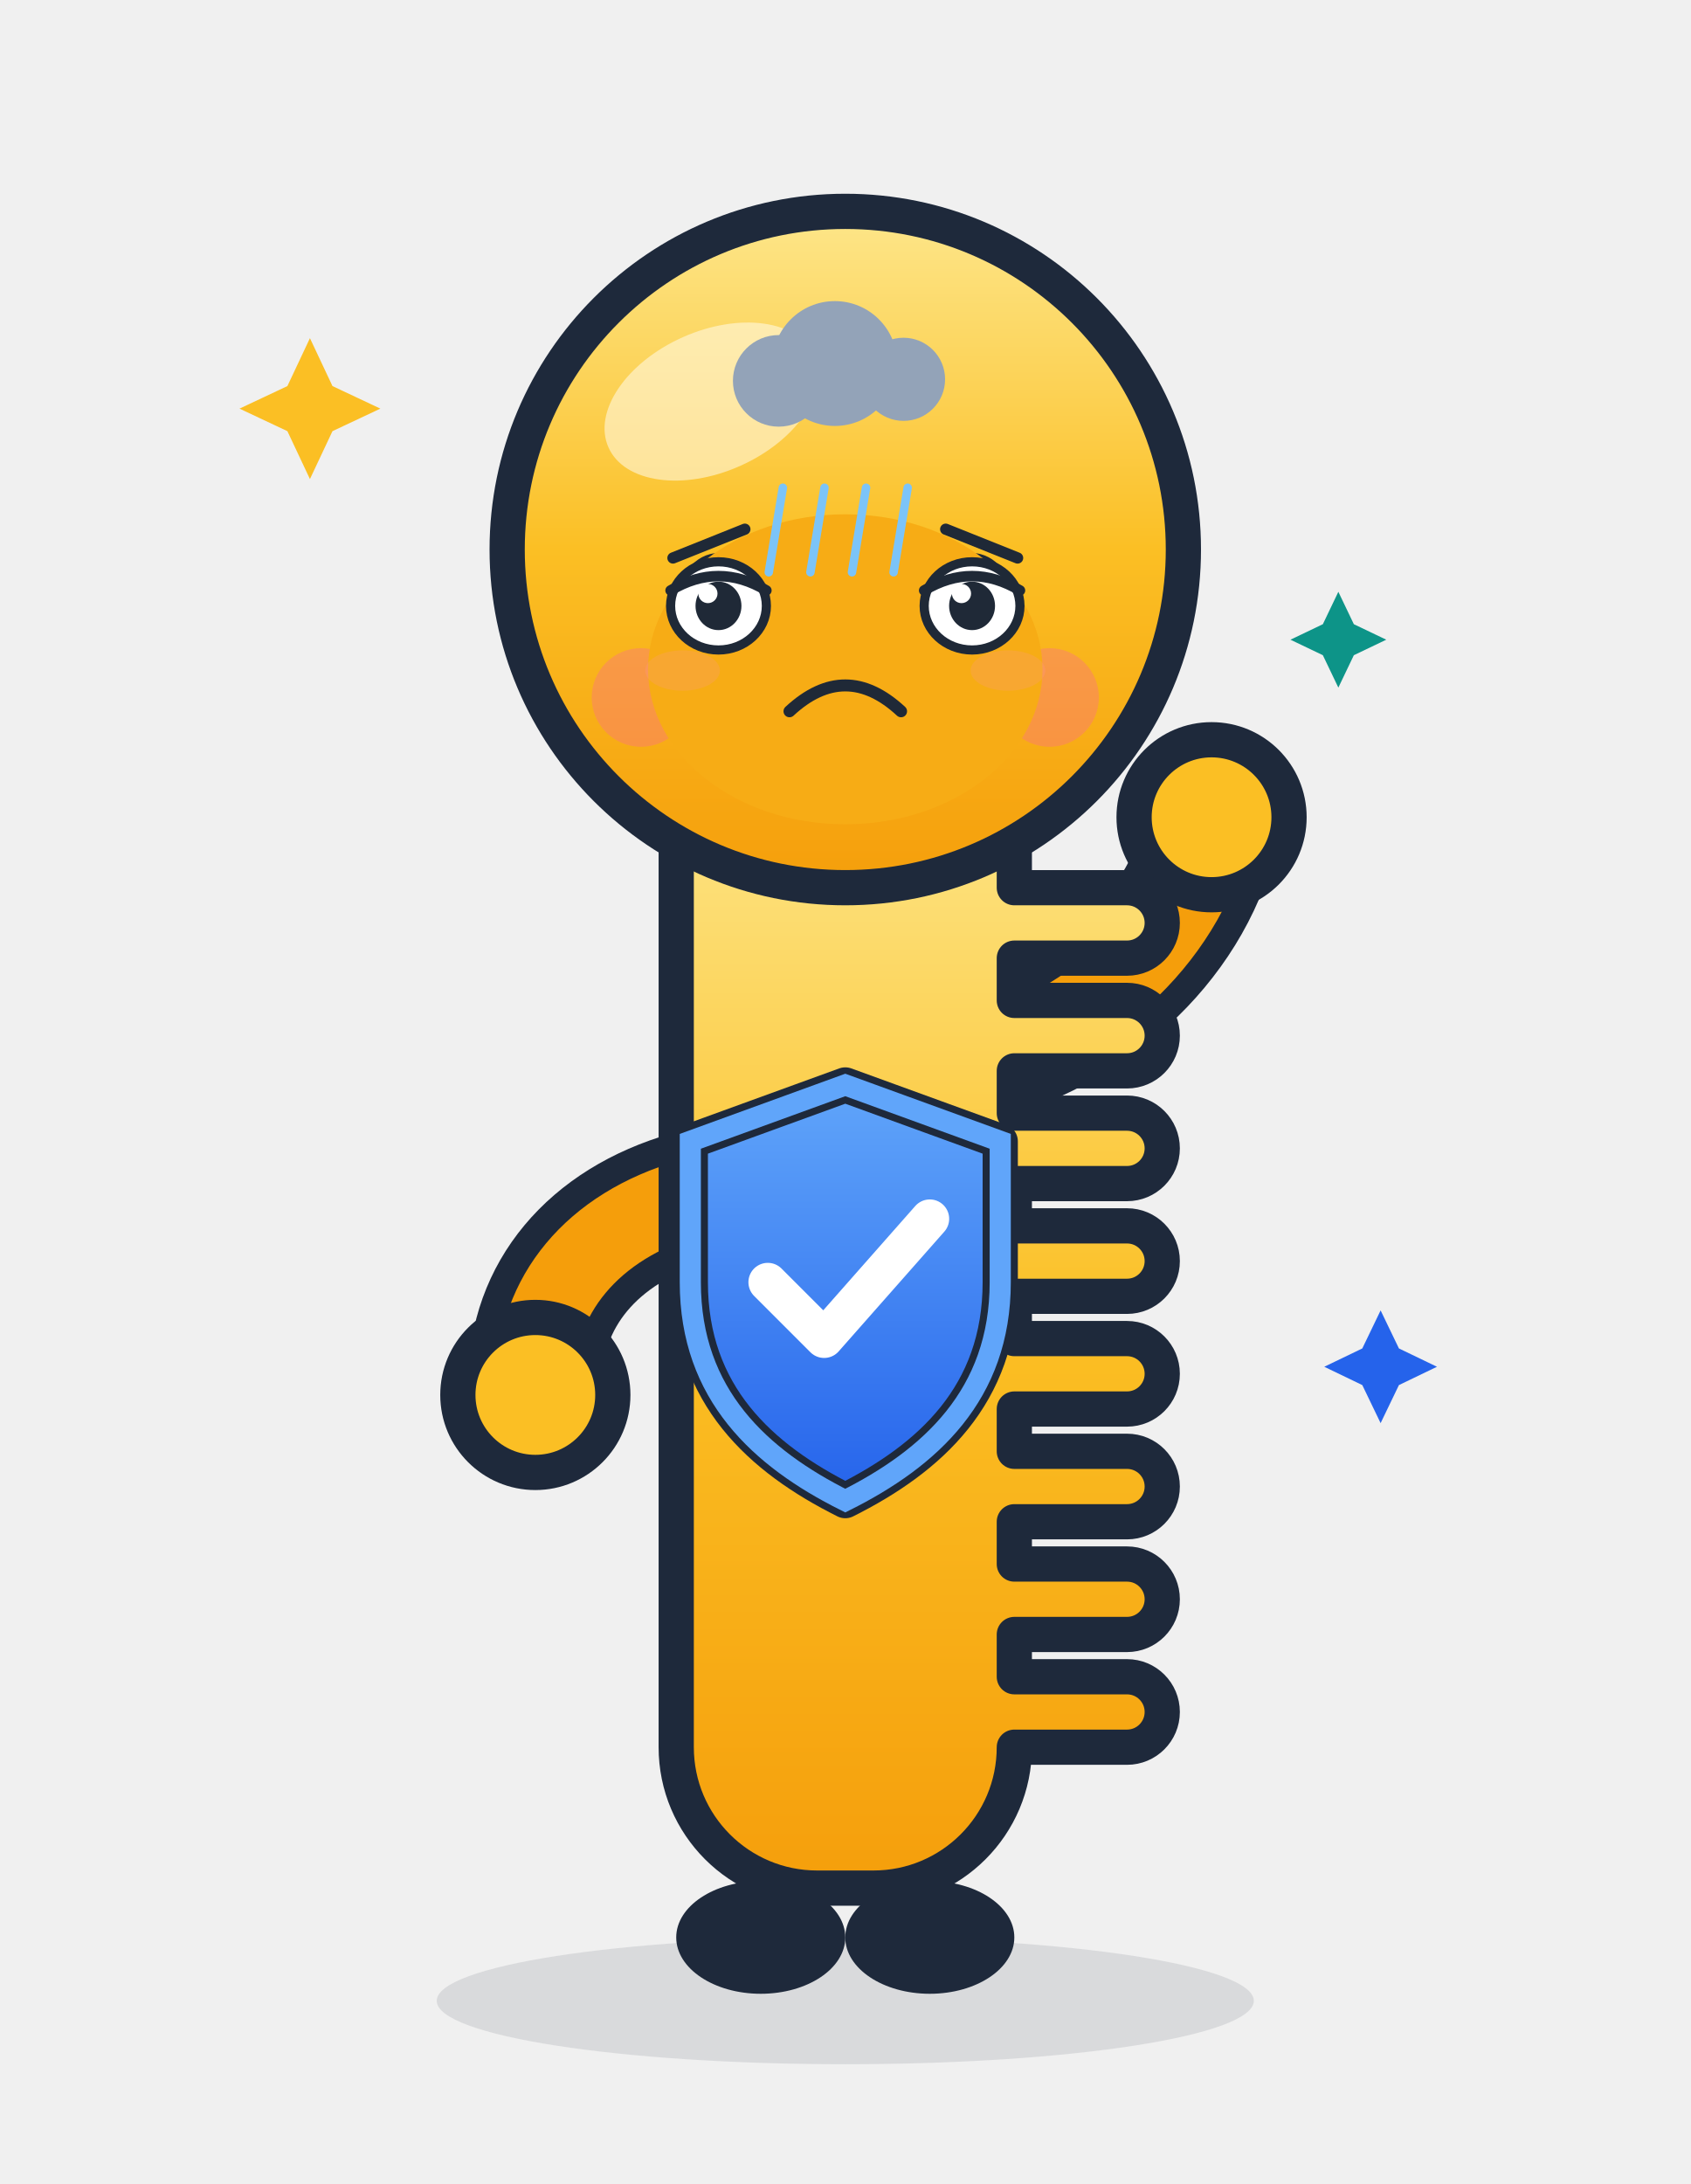
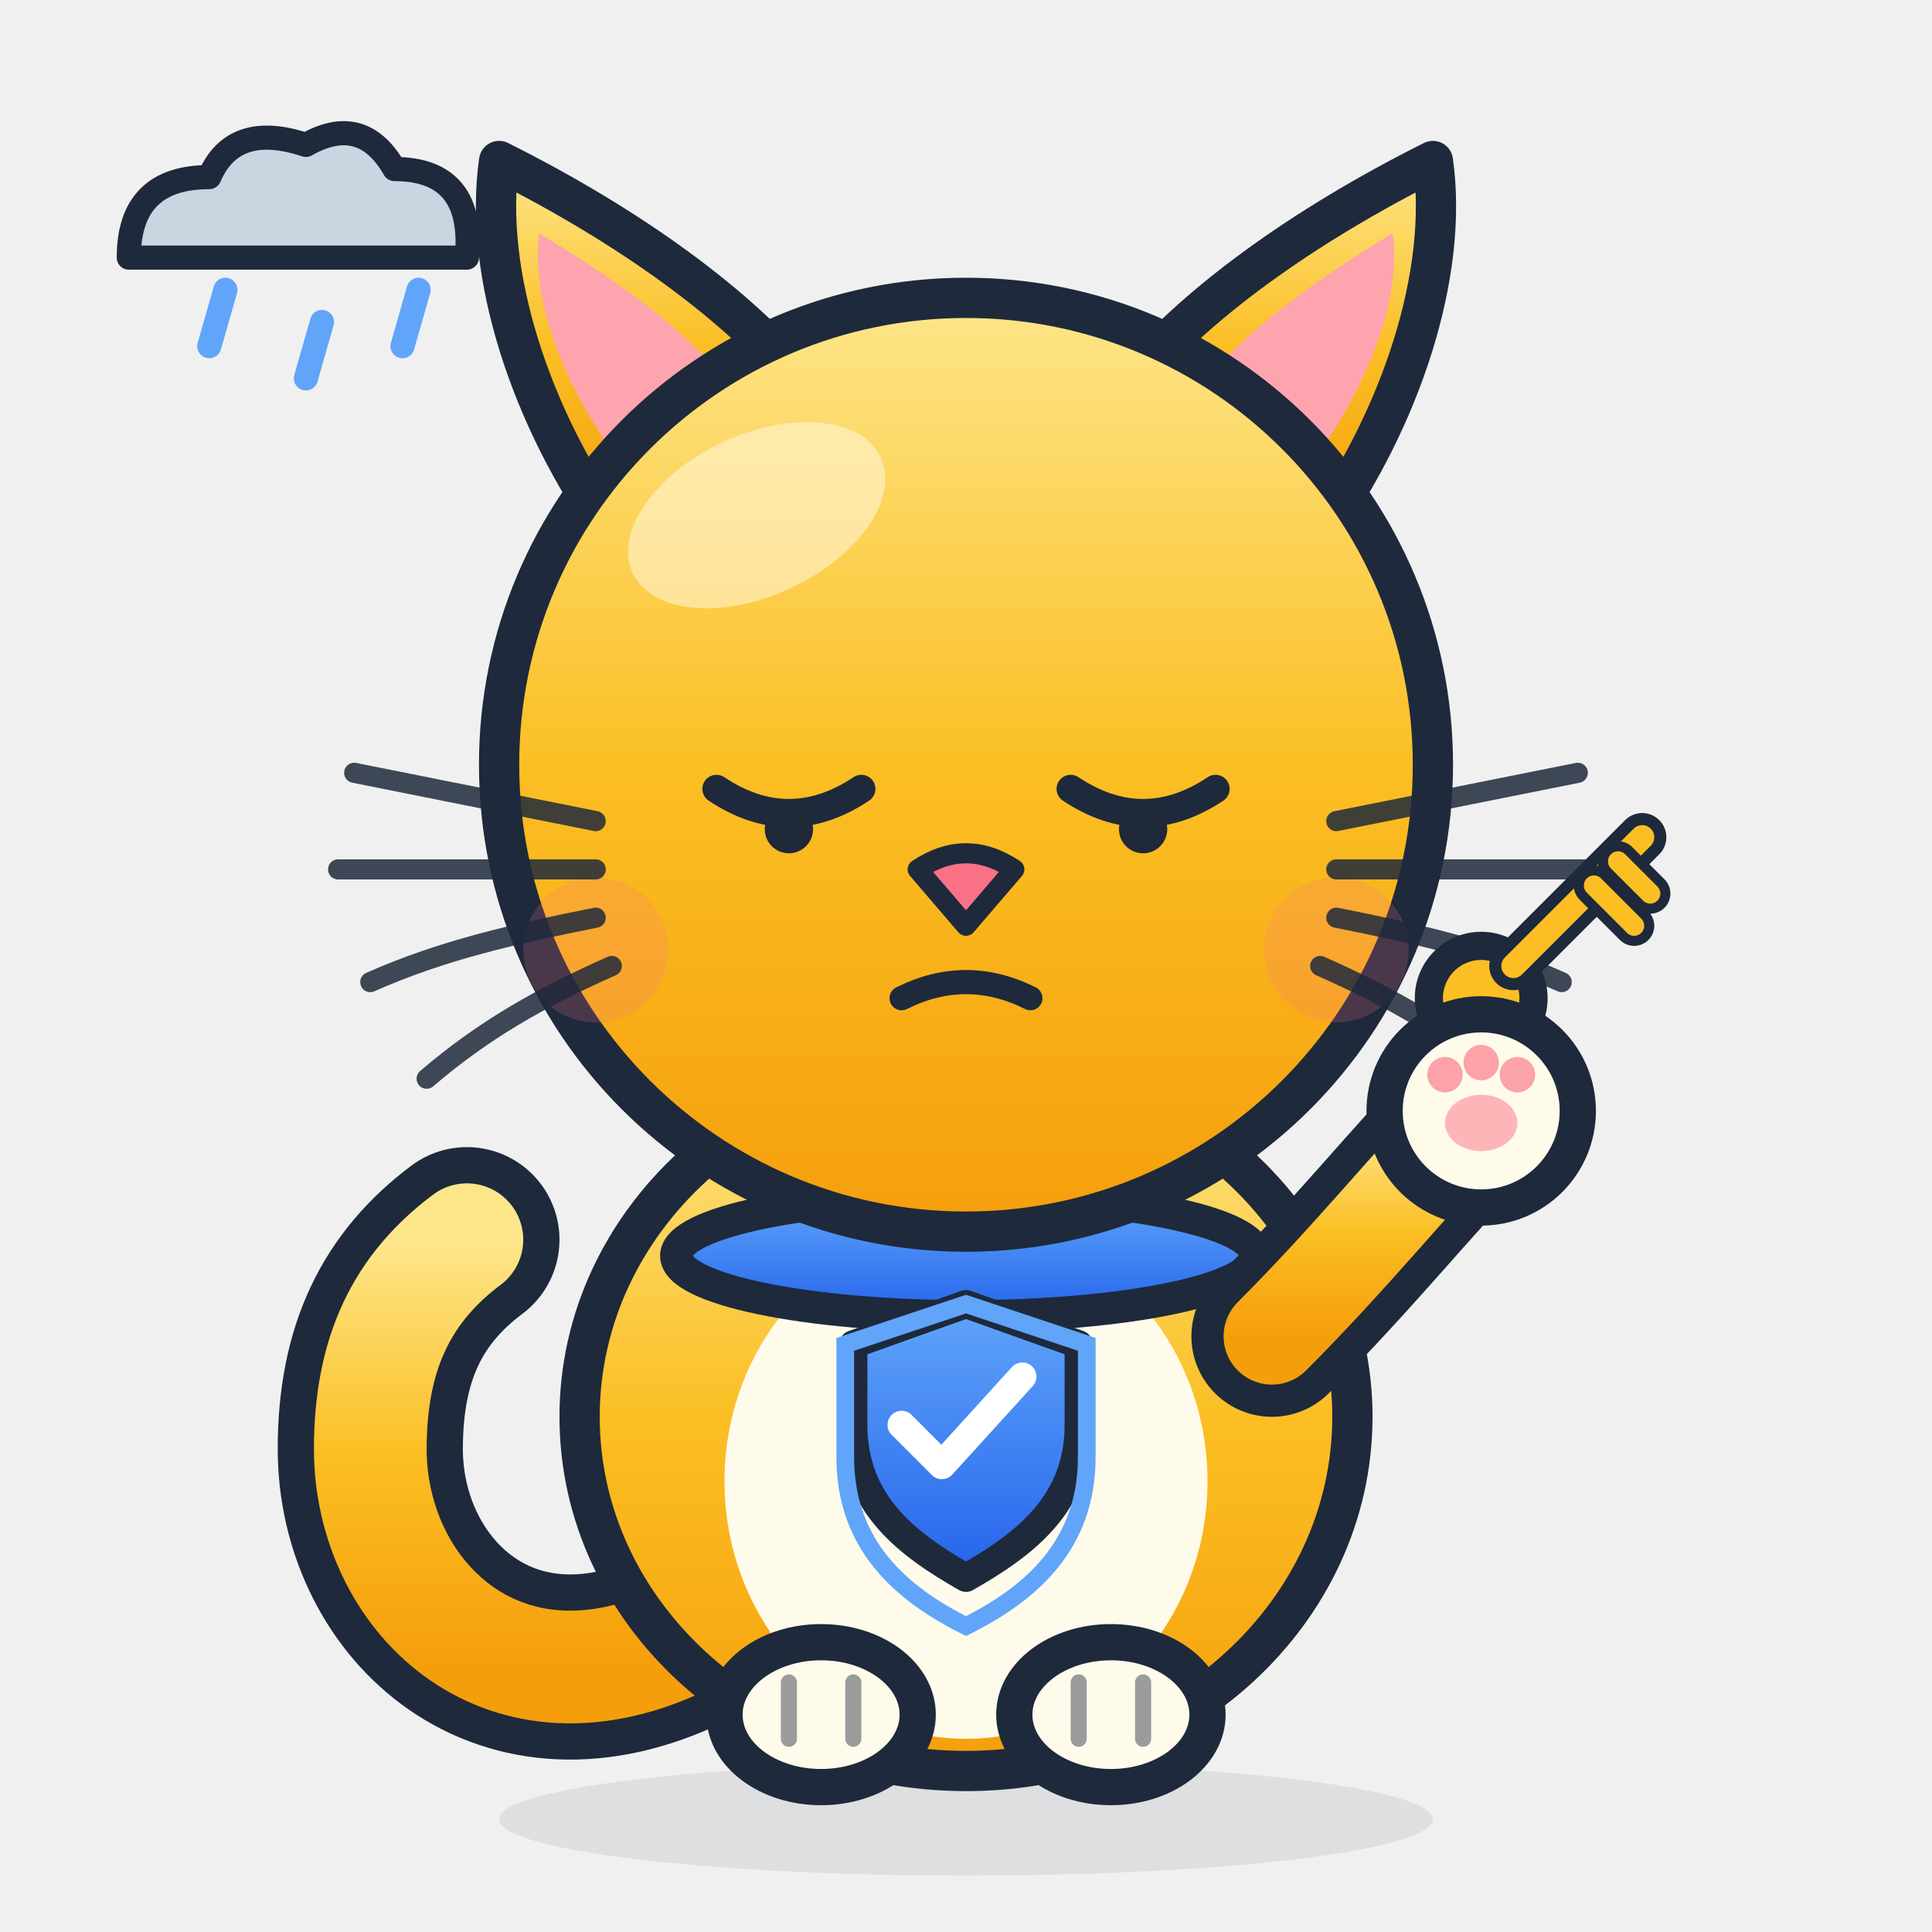
- <svg xmlns="http://www.w3.org/2000/svg" viewBox="0 0 240 310" width="240" height="310" role="img" aria-label="钥匙小卫 Kee · 沮丧 Depressed">
+ <svg xmlns="http://www.w3.org/2000/svg" width="88" height="88" viewBox="0 0 240 240" role="img" aria-label="钥匙小卫 Kee · 沮丧 Depressed">
  <style>
- .ex-motion { animation: ex-slump 4.2s ease-in-out infinite; transform-box: fill-box; transform-origin: 50% 50%; }
+ .ex-motion { animation: ex-bob 3.2s ease-in-out infinite; transform-box: fill-box; transform-origin: 50% 50%; }
.ex-anim-tear { animation: ex-tear 1.8s ease-in infinite; transform-box: fill-box; transform-origin: center; }
.ex-anim-sweat { animation: ex-tear 1.5s ease-in infinite; transform-box: fill-box; transform-origin: center; }
.ex-anim-heart { animation: ex-heart 2.2s ease-out infinite; transform-box: fill-box; transform-origin: center; }
.ex-anim-spark { animation: ex-spark 1.9s ease-in-out infinite; transform-box: fill-box; transform-origin: center; }
.ex-anim-rain { animation: ex-rain 1.4s linear infinite; transform-box: fill-box; transform-origin: center; }
.ex-anim-confetti { animation: ex-confetti 2.4s linear infinite; transform-box: fill-box; transform-origin: center; }
.ex-anim-pulse { animation: ex-pulse 1.6s ease-in-out infinite; transform-box: fill-box; transform-origin: center; }
.ex-anim-knock { animation: ex-knock 0.55s ease-in-out infinite; transform-box: fill-box; transform-origin: center; }
.ex-anim-knockline { animation: ex-knockline 0.55s ease-out infinite; transform-box: fill-box; transform-origin: center; }
.ex-anim-palm { animation: ex-palm 0.9s ease-in-out infinite; transform-box: fill-box; transform-origin: center; }
.ex-anim-steam { animation: ex-steam 1.8s ease-out infinite; transform-box: fill-box; transform-origin: center; }
.ex-anim-shock { animation: ex-shock 0.5s ease-in-out infinite; transform-box: fill-box; transform-origin: center; }
.ex-anim-please { animation: ex-please 1.4s ease-in-out infinite; transform-box: fill-box; transform-origin: center; }
.ex-anim-drift { animation: ex-drift 4.5s ease-in-out infinite; transform-box: fill-box; transform-origin: center; }
- @keyframes ex-slump { 0%,100% { transform: translateY(0); } 50% { transform: translateY(2.18px); } }
+ @keyframes ex-bob { 0%,100% { transform: translateY(0); } 50% { transform: translateY(-2.18px); } }
@keyframes ex-tear { 0% { transform: translateY(0); opacity: 0; } 18% { opacity: 1; } 100% { transform: translateY(8px); opacity: 0; } }
@keyframes ex-heart { 0% { transform: translateY(0) scale(.65); opacity: 0; } 20% { opacity: 1; } 100% { transform: translateY(-12.24px) scale(1.15); opacity: 0; } }
@keyframes ex-spark { 0%,100% { transform: scale(.6) rotate(0deg); opacity: .3; } 50% { transform: scale(1.15) rotate(25deg); opacity: 1; } }
@keyframes ex-rain { 0% { transform: translateY(0); opacity: 0; } 20% { opacity: 1; } 100% { transform: translateY(8.16px); opacity: 0; } }
@keyframes ex-confetti { 0% { transform: translateY(-4px) rotate(0deg); opacity: 1; } 100% { transform: translateY(14px) rotate(200deg); opacity: 0; } }
@keyframes ex-pulse { 0%,100% { transform: scale(1); opacity: .35; } 50% { transform: scale(1.18); opacity: .7; } }
@keyframes ex-knock { 0%,100% { transform: translateX(3.06px); } 35% { transform: translateX(0); } }
@keyframes ex-knockline { 0%,100% { transform: scaleX(.6); opacity: .35; } 35% { transform: scaleX(1); opacity: 1; } }
@keyframes ex-palm { 0%,100% { transform: translateY(0) rotate(0deg); } 50% { transform: translateY(-1px) rotate(-4deg); } }
@keyframes ex-steam { 0% { transform: translateY(0); opacity: .7; } 100% { transform: translateY(-7px); opacity: 0; } }
@keyframes ex-shock { 0%,100% { transform: scaleX(.7); opacity: .4; } 50% { transform: scaleX(1.25); opacity: 1; } }
@keyframes ex-please { 0%,100% { transform: translateY(0); } 50% { transform: translateY(-1.5px); } }
@keyframes ex-drift { 0%,100% { transform: translateY(0); } 50% { transform: translateY(-1.5px); } }
@media (prefers-reduced-motion: reduce) {
  .ex-motion, [class*="ex-anim-"] { animation: none !important; }
}
</style>
-   <g class="ex-motion ex-depressed">
-     <g class="ex-base">
-       <defs>
-         <linearGradient id="keeGold" x1="0" y1="0" x2="0" y2="1">
-           <stop offset="0" stop-color="#FDE68A" />
-           <stop offset=".5" stop-color="#FBBF24" />
-           <stop offset="1" stop-color="#F59E0B" />
-         </linearGradient>
-         <linearGradient id="keeShield" x1="0" y1="0" x2="0" y2="1">
-           <stop offset="0" stop-color="#60A5FA" />
-           <stop offset="1" stop-color="#2563EB" />
-         </linearGradient>
-       </defs>
-       <ellipse cx="120" cy="284" rx="58" ry="9" fill="#0F172A" opacity=".10" />
-       <g>
-         <ellipse cx="108" cy="275" rx="12" ry="8" fill="#1E293B" />
-         <ellipse cx="132" cy="275" rx="12" ry="8" fill="#1E293B" />
-         <g>
-           <path d="M138 150 C154 146 168 134 172 118" fill="none" stroke="#1E293B" stroke-width="19" stroke-linecap="round" />
-           <path d="M138 150 C154 146 168 134 172 118" fill="none" stroke="#F59E0B" stroke-width="11" stroke-linecap="round" />
-           <circle cx="172" cy="116" r="11" fill="#FBBF24" stroke="#1E293B" stroke-width="5" />
-         </g>
-         <path d="M98 170 C84 174 76 184 76 196" fill="none" stroke="#1E293B" stroke-width="19" stroke-linecap="round" />
-         <path d="M98 170 C84 174 76 184 76 196" fill="none" stroke="#F59E0B" stroke-width="11" stroke-linecap="round" />
-         <circle cx="76" cy="198" r="11" fill="#FBBF24" stroke="#1E293B" stroke-width="5" />
-         <path d="M96 110 H144 V126 h16 a5 5 0 0 1 0 10 h-16 V142 h16 a5 5 0 0 1 0 10 h-16 V158 h16 a5 5 0 0 1 0 10 h-16 V174 h16 a5 5 0 0 1 0 10 h-16 V190 h16 a5 5 0 0 1 0 10 h-16 V206 h16 a5 5 0 0 1 0 10 h-16 V222 h16 a5 5 0 0 1 0 10 h-16 V238 h16 a5 5 0 0 1 0 10 h-16 V248 a20 20 0 0 1 -20 20 H116 a20 20 0 0 1 -20 -20 Z" fill="url(#keeGold)" stroke="#1E293B" stroke-width="5" stroke-linejoin="round" />
-         <path d="M120 154 L142 162 V182 C142 198 132 207 120 213 C108 207 98 198 98 182 V162 Z" fill="url(#keeShield)" stroke="#1E293B" stroke-width="5" stroke-linejoin="round" />
-         <path d="M109 182 l8 8 l15 -17" fill="none" stroke="#FFFFFF" stroke-width="5.5" stroke-linecap="round" stroke-linejoin="round" />
-         <g transform="translate(120 182)">
-           <path d="M0 -28 L22 -20 V0 C22 16 12 25 0 31 C-12 25 -22 16 -22 0 V-20 Z" fill="none" stroke="#60A5FA" stroke-width="3">
-         
-         
-       </path>
-         </g>
-         <circle cx="120" cy="78" r="48" fill="url(#keeGold)" stroke="#1E293B" stroke-width="5" />
-         <ellipse cx="101" cy="57" rx="16" ry="10" fill="#FFFBEB" opacity=".55" transform="rotate(-24 101 57)" />
-         <ellipse cx="102" cy="86" rx="6" ry="7.5" fill="#1F2937">
-       
-     </ellipse>
-         <ellipse cx="138" cy="86" rx="6" ry="7.5" fill="#1F2937">
-       
-     </ellipse>
-         <circle cx="104" cy="83" r="2.2" fill="#FFFFFF" />
-         <circle cx="140" cy="83" r="2.2" fill="#FFFFFF" />
-         <circle cx="91" cy="99" r="7" fill="#FB7185" opacity=".4" />
-         <circle cx="149" cy="99" r="7" fill="#FB7185" opacity=".4" />
-         <path d="M108 97 q12 14 24 0" fill="none" stroke="#1F2937" stroke-width="4.5" stroke-linecap="round" />
-       </g>
-       <path d="M44 48 l3.2 6.8 6.8 3.2 -6.8 3.2 -3.2 6.8 -3.2 -6.8 -6.8 -3.2 6.8 -3.2 z" fill="#FBBF24">
-     
-   </path>
-       <path d="M196 186 l2.6 5.4 5.4 2.6 -5.4 2.6 -2.6 5.4 -2.6 -5.4 -5.4 -2.6 5.4 -2.6 z" fill="#2563EB">
-     
-   </path>
-       <path d="M190 84 l2.2 4.6 4.6 2.2 -4.6 2.2 -2.2 4.6 -2.2 -4.6 -4.6 -2.2 4.6 -2.2 z" fill="#0D9488">
-     
-   </path>
+   <defs>
+     <linearGradient id="keeGold" x1="0" y1="0" x2="0" y2="1">
+       <stop offset="0" stop-color="#FDE68A" />
+       <stop offset=".5" stop-color="#FBBF24" />
+       <stop offset="1" stop-color="#F59E0B" />
+     </linearGradient>
+     <linearGradient id="keeShield" x1="0" y1="0" x2="0" y2="1">
+       <stop offset="0" stop-color="#60A5FA" />
+       <stop offset="1" stop-color="#2563EB" />
+     </linearGradient>
+   </defs>
+   <ellipse cx="120" cy="226" rx="58" ry="7" fill="#0F172A" opacity=".08" />
+   <g class="ex-motion">
+     <path d="M84 204 C62 214 46 198 46 180 C46 168 50 160 58 154" fill="none" stroke="#1E293B" stroke-width="23" stroke-linecap="round" />
+     <path d="M84 204 C62 214 46 198 46 180 C46 168 50 160 58 154" fill="none" stroke="url(#keeGold)" stroke-width="14" stroke-linecap="round" />
+     <ellipse cx="120" cy="176" rx="48" ry="44" fill="url(#keeGold)" stroke="#1E293B" stroke-width="5" />
+     <ellipse cx="120" cy="184" rx="30" ry="32" fill="#FFFBEB" />
+     <ellipse cx="102" cy="213" rx="12" ry="9" fill="#FFFBEB" stroke="#1E293B" stroke-width="4.5" />
+     <ellipse cx="138" cy="213" rx="12" ry="9" fill="#FFFBEB" stroke="#1E293B" stroke-width="4.5" />
+     <path d="M98 209 v7 M106 209 v7 M134 209 v7 M142 209 v7" fill="none" stroke="#1E293B" stroke-width="2" stroke-linecap="round" opacity=".45" />
+     <ellipse cx="120" cy="156" rx="36" ry="7.5" fill="url(#keeShield)" stroke="#1E293B" stroke-width="4" />
+     <g>
+       <path d="M76 66 C66 52 60 34 62 20 C78 28 92 38 100 48 Z" fill="url(#keeGold)" stroke="#1E293B" stroke-width="5" stroke-linejoin="round" />
+       <path d="M76 56 C69 46 66 36 67 29 C77 35 85 41 90 47 Z" fill="#FDA4AF" />
+       <path d="M164 66 C174 52 180 34 178 20 C162 28 148 38 140 48 Z" fill="url(#keeGold)" stroke="#1E293B" stroke-width="5" stroke-linejoin="round" />
+       <path d="M164 56 C171 46 174 36 173 29 C163 35 155 41 150 47 Z" fill="#FDA4AF" />
+       <circle cx="120" cy="95" r="58" fill="url(#keeGold)" stroke="#1E293B" stroke-width="5" />
+       <ellipse cx="94" cy="64" rx="17" ry="10" fill="#FFFBEB" opacity=".5" transform="rotate(-25 94 64)" />
+       <path d="M114 108 Q120 104 126 108 L120 115 Z" fill="#FB7185" stroke="#1E293B" stroke-width="2.5" stroke-linejoin="round" />
+       <circle cx="74" cy="118" r="9" fill="#FB7185" opacity=".2" />
+       <circle cx="166" cy="118" r="9" fill="#FB7185" opacity=".2" />
+       <path d="M89 98 Q98 104 107 98" fill="none" stroke="#1E293B" stroke-width="3.5" stroke-linecap="round" />
+       <path d="M133 98 Q142 104 151 98" fill="none" stroke="#1E293B" stroke-width="3.5" stroke-linecap="round" />
+       <circle cx="98" cy="103" r="3" fill="#1F2937" />
+       <circle cx="142" cy="103" r="3" fill="#1F2937" />
+       <path d="M112 124 Q120 120 128 124" fill="none" stroke="#1E293B" stroke-width="3" stroke-linecap="round" />
+       <path d="M74 102 C64 100 54 98 44 96 M74 108 C63 108 53 108 42 108 M74 114 C64 116 55 118 46 122 M76 120 C67 124 60 128 53 134" fill="none" stroke="#1E293B" stroke-width="2.5" stroke-linecap="round" opacity=".85" />
+       <path d="M166 102 C176 100 186 98 196 96 M166 108 C177 108 187 108 198 108 M166 114 C176 116 185 118 194 122 M164 120 C173 124 180 128 187 134" fill="none" stroke="#1E293B" stroke-width="2.5" stroke-linecap="round" opacity=".85" />
    </g>
-     <g class="ex-face">
-       <ellipse cx="120" cy="95" rx="28" ry="22" fill="#F7AC15" />
-       <path d="M 95.54,79.2 L 105.74,75.12" stroke="#1F2937" stroke-width="1.6" stroke-linecap="round" />
-       <path d="M 144.46,79.2 L 134.26,75.12" stroke="#1F2937" stroke-width="1.6" stroke-linecap="round" />
-       <ellipse cx="102" cy="86" rx="6.8" ry="6.26" fill="#FFFFFF" stroke="#1F2937" stroke-width="1.3" />
-       <ellipse cx="102" cy="86" rx="3.26" ry="3.44" fill="#1F2937" />
-       <circle cx="100.5" cy="84.25" r="1.36" fill="#FFFFFF" />
-       <path d="M 95.2,83.81 Q 102,79.74 108.8,83.81" fill="none" stroke="#1F2937" stroke-width="1.49" stroke-linecap="round" />
-       <ellipse cx="138" cy="86" rx="6.8" ry="6.26" fill="#FFFFFF" stroke="#1F2937" stroke-width="1.3" />
-       <ellipse cx="138" cy="86" rx="3.26" ry="3.44" fill="#1F2937" />
-       <circle cx="136.5" cy="84.25" r="1.36" fill="#FFFFFF" />
-       <path d="M 131.2,83.81 Q 138,79.74 144.8,83.81" fill="none" stroke="#1F2937" stroke-width="1.49" stroke-linecap="round" />
-       <path d="M 112.08,100.96 Q 120,93.62 127.92,100.96" fill="none" stroke="#1F2937" stroke-width="1.7" stroke-linecap="round" />
-       <ellipse cx="96.9" cy="95.18" rx="5.3" ry="2.86" fill="#FF8FB3" opacity="0.18" />
-       <ellipse cx="143.1" cy="95.18" rx="5.3" ry="2.86" fill="#FF8FB3" opacity="0.18" />
-       <g class="ex-anim-drift">
-         <circle cx="110.55" cy="54.06" r="6.5" fill="#93A3B8" />
-         <circle cx="118.52" cy="51.6" r="8.86" fill="#93A3B8" />
-         <circle cx="128.27" cy="53.84" r="5.9" fill="#93A3B8" />
-         <rect x="106.71" y="52.94" width="26.57" height="4.71" rx="2.36" fill="#93A3B8" />
-       </g>
-       <g transform="translate(111.14 69.23)">
-         <path class="ex-anim-rain" style="animation-delay:0.0s" d="M 0 0 L -2 12" stroke="#7CC4F8" stroke-width="1.2" stroke-linecap="round" />
-       </g>
-       <g transform="translate(117.05 69.23)">
-         <path class="ex-anim-rain" style="animation-delay:0.22s" d="M 0 0 L -2 12" stroke="#7CC4F8" stroke-width="1.2" stroke-linecap="round" />
-       </g>
-       <g transform="translate(122.95 69.23)">
-         <path class="ex-anim-rain" style="animation-delay:0.44s" d="M 0 0 L -2 12" stroke="#7CC4F8" stroke-width="1.2" stroke-linecap="round" />
-       </g>
-       <g transform="translate(128.86 69.23)">
-         <path class="ex-anim-rain" style="animation-delay:0.66s" d="M 0 0 L -2 12" stroke="#7CC4F8" stroke-width="1.2" stroke-linecap="round" />
-       </g>
+     <path d="M120 162 L134 167 V177 C134 187 127 192 120 196 C113 192 106 187 106 177 V167 Z" fill="url(#keeShield)" stroke="#1E293B" stroke-width="3.5" stroke-linejoin="round" />
+     <g transform="translate(120 179)">
+       <path class="ex-anim-pulse" d="M0 -17 L15 -12 V2 C15 13 8 19 0 23 C-8 19 -15 13 -15 2 V-12 Z" fill="none" stroke="#60A5FA" stroke-width="2.2" />
+     </g>
+     <path d="M112 177 l5 5 l10 -11" fill="none" stroke="#FFFFFF" stroke-width="3.5" stroke-linecap="round" stroke-linejoin="round" />
+     <g>
+       <circle cx="184" cy="124" r="6.5" fill="#FBBF24" stroke="#1E293B" stroke-width="3.5" />
+       <path d="M188 120 L204 104" fill="none" stroke="#1E293B" stroke-width="6" stroke-linecap="round" />
+       <path d="M188 120 L204 104" fill="none" stroke="#FBBF24" stroke-width="3" stroke-linecap="round" />
+       <path d="M198 110 l5 5 M201 107 l4 4" fill="none" stroke="#1E293B" stroke-width="5" stroke-linecap="round" />
+       <path d="M198 110 l5 5 M201 107 l4 4" fill="none" stroke="#FBBF24" stroke-width="2.5" stroke-linecap="round" />
+       <path d="M158 166 C168 156 176 146 182 140" fill="none" stroke="#1E293B" stroke-width="20" stroke-linecap="round" />
+       <path d="M158 166 C168 156 176 146 182 140" fill="none" stroke="url(#keeGold)" stroke-width="12" stroke-linecap="round" />
+       <circle cx="184" cy="138" r="12" fill="#FFFBEB" stroke="#1E293B" stroke-width="4.5" />
+       <circle cx="179.5" cy="133.5" r="2.2" fill="#FB7185" opacity=".65" />
+       <circle cx="184" cy="132" r="2.2" fill="#FB7185" opacity=".65" />
+       <circle cx="188.5" cy="133.5" r="2.2" fill="#FB7185" opacity=".65" />
+       <ellipse cx="184" cy="139.5" rx="4.5" ry="3.5" fill="#FB7185" opacity=".5" />
+     </g>
+     <path d="M16 32 q0 -10 10 -10 q3 -7 12 -4 q7 -4 11 3 q10 0 9 11 Z" fill="#CBD5E1" stroke="#1E293B" stroke-width="3" stroke-linejoin="round" />
+     <g class="ex-anim-rain" stroke="#60A5FA" stroke-width="3" stroke-linecap="round">
+       <path d="M28 36 l-2 7 M40 40 l-2 7 M52 36 l-2 7" />
    </g>
  </g>
</svg>
